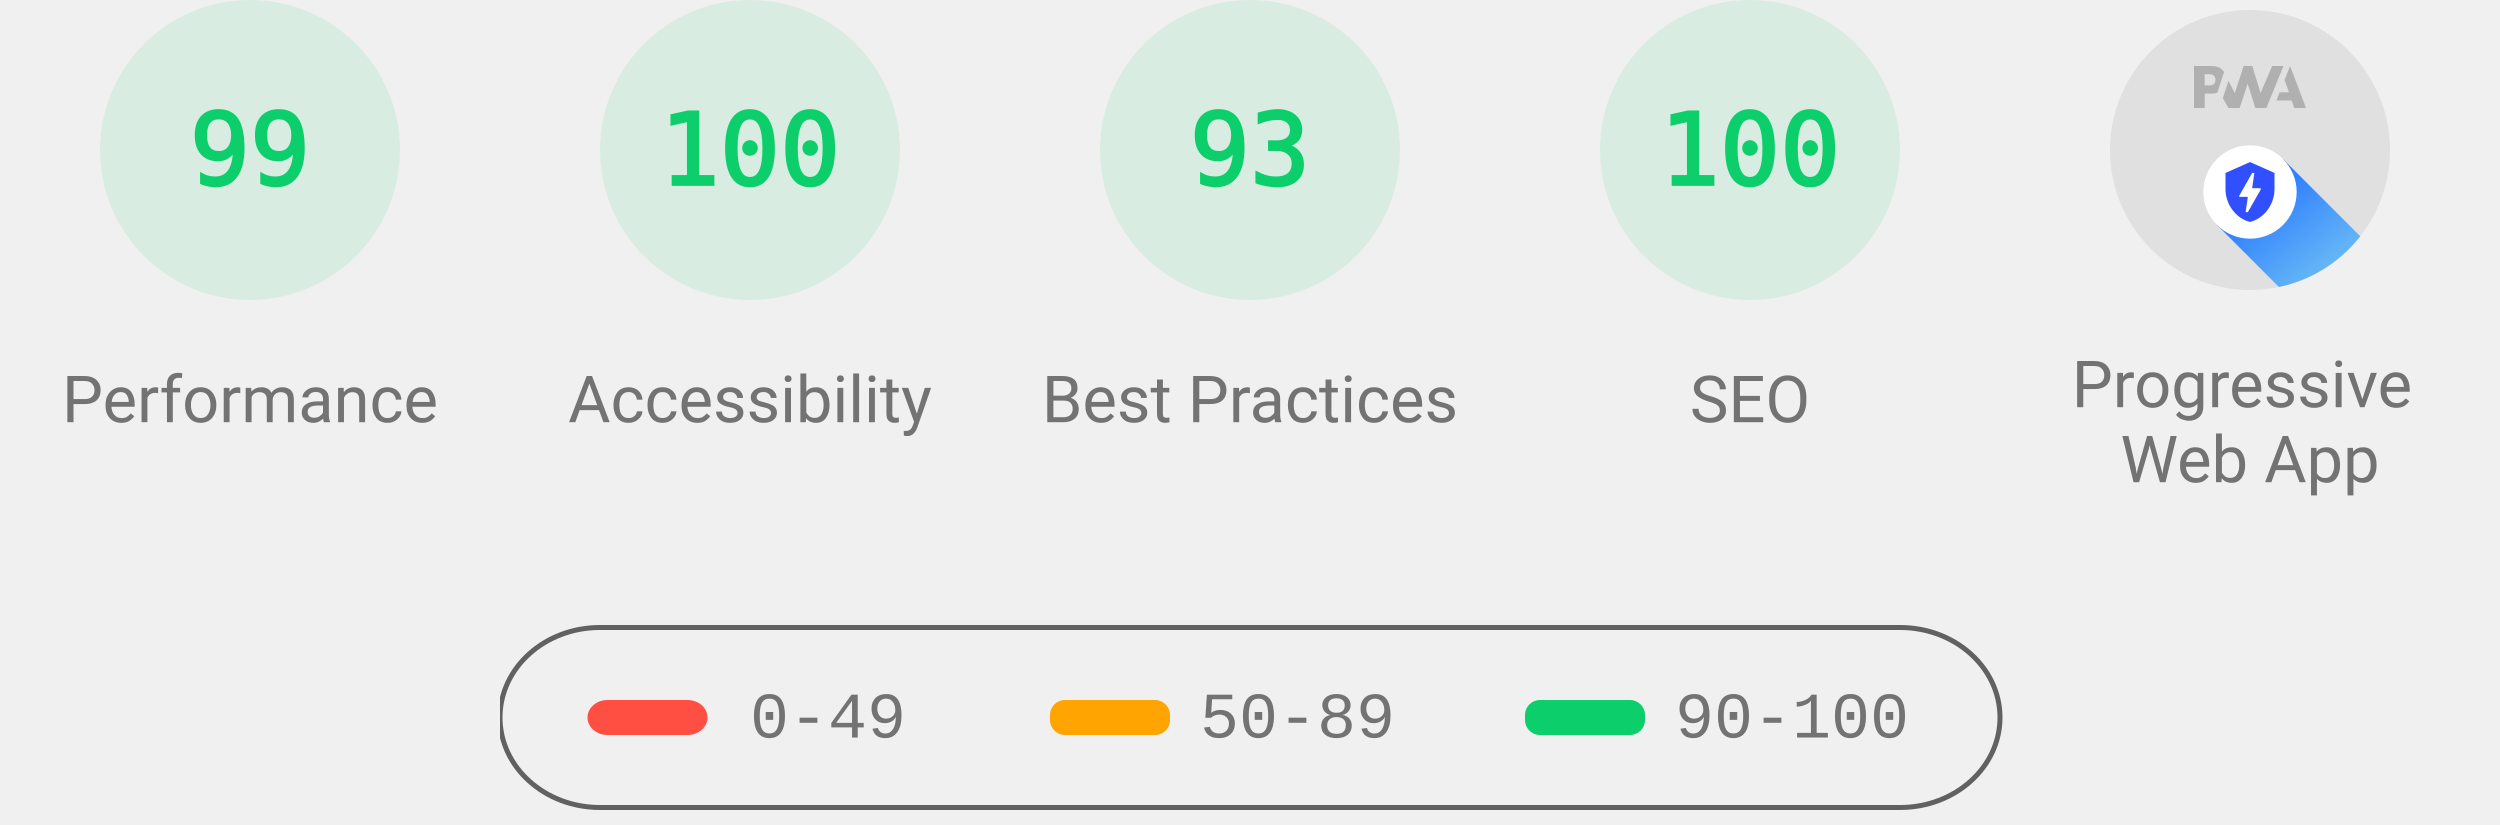
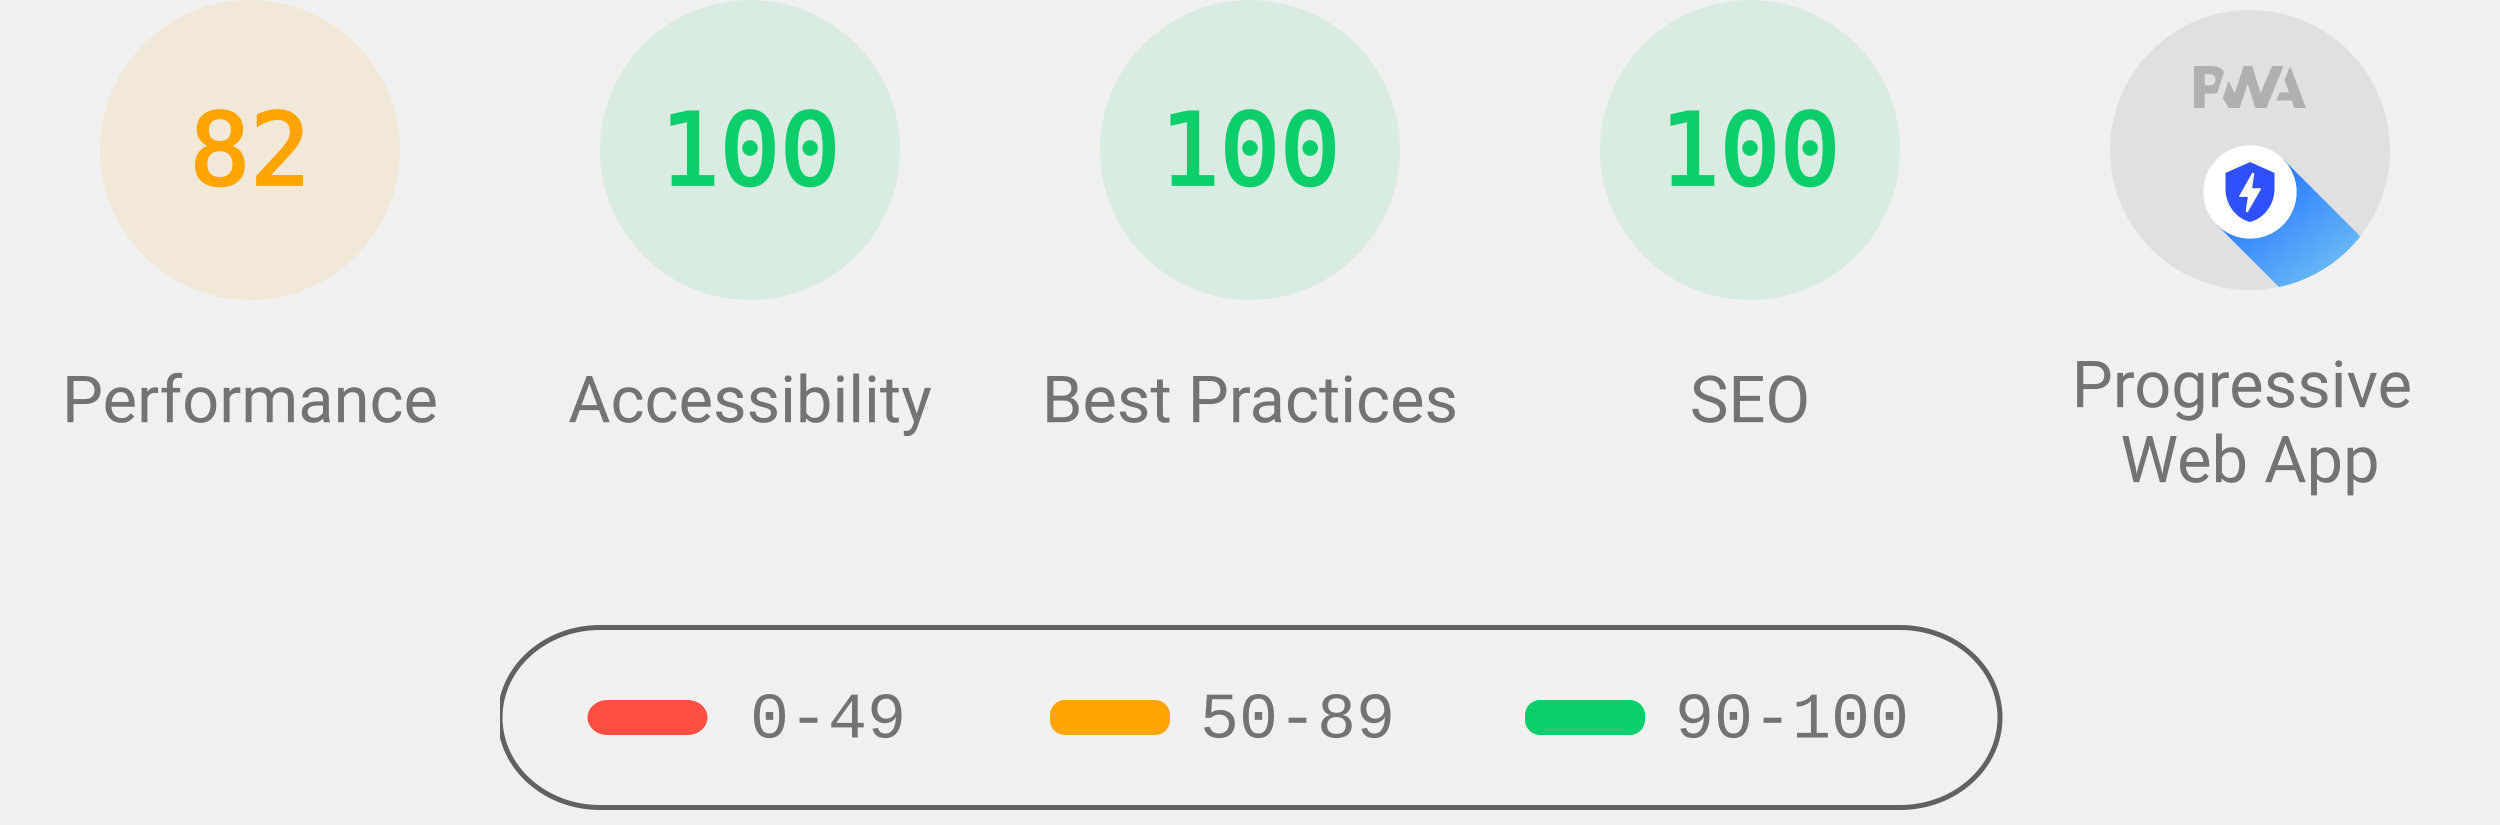
<svg xmlns="http://www.w3.org/2000/svg" class="theme--agnostic" fill="none" width="1000" height="330">
  <style>
			.gauge-base {
				opacity: 0.1
			}

			.gauge-arc {
				fill: none;
				animation-delay: 250ms;
				stroke-linecap: round;
				transform: rotate(-90deg);
				transform-origin: 100px 60px;
				animation: load-gauge 1s ease forwards
			}

			.guage-text {
				font-size: 40px;
				font-family: monospace;
				text-align: center
			}

			.guage-red {
				color: #ff4e42;
				fill: #ff4e42;
				stroke: #ff4e42
			}
			.guage-orange {
				color: #ffa400;
				fill: #ffa400;
				stroke: #ffa400
			}
			.guage-green {
				color: #0cce6b;
				fill: #0cce6b;
				stroke: #0cce6b
			}
			.theme--agnostic .guage-undefined {
				color: #5c5c5c;
				fill: #5c5c5c;
				stroke: #5c5c5c
			}
			.theme--light .guage-undefined {
				color: #1e1e1e;
				fill: #1e1e1e;
				stroke: #1e1e1e
			}
			.theme--dark .guage-undefined {
				color: #f5f5f5;
				fill: #f5f5f5;
				stroke: #f5f5f5
			}

			.guage-title {
				stroke: none;
				font-size: 26px;
				line-height: 26px;
				font-family: Roboto, Halvetica, Arial, sans-serif
			}
			.metric.guage-title {
				font-family: 'Courier New', Courier, monospace
			}
			.theme--agnostic .guage-title {
				color: #737373;
				fill: #737373
			}
			.theme--light .guage-title {
				color: #212121;
				fill: #212121
			}
			.theme--dark .guage-title {
				color: #f5f5f5;
				fill: #f5f5f5
			}

			@keyframes load-gauge {
				from {
					stroke-dasharray: 0 352.858
				}
			}
			.lh-gauge--pwa__disc {
				fill: #e0e0e0
			}
			.lh-gauge--pwa__logo {
				position: relative;
				fill: #b0b0b0
			}
			.lh-gauge--pwa__invisible {
				display: none
			}
			.lh-gauge--pwa__visible {
				display: inline
			}
			.guage-invisible {
				display: none
			}
			.lh-gauge--pwa__logo--primary-color {
				fill: #304ffe
			}
			.theme--agnostic .lh-gauge--pwa__logo--secondary-color {
				fill: #787878
			}
			.theme--light .lh-gauge--pwa__logo--secondary-color {
				fill: #3d3d3d
			}
			.theme--dark .lh-gauge--pwa__logo--secondary-color {
				fill: #d8b6b6
			}
			.theme--light #svg_2 {
				stroke: #00000022
			}
			.theme--agnostic #svg_2 {
				stroke: #616161
			}
			.theme--light #svg_2 {
				stroke: #00000022
			}
			.theme--dark #svg_2 {
				stroke: #f5f5f566
			}
		</style>
-   <svg class="guage-div guage-perf guage-green" viewBox="0 0 200 200" width="200" height="200" x="0" y="0">
-     <circle class="gauge-base" r="56" cx="100" cy="60" stroke-width="8" />
-     <circle class="gauge-arc guage-arc-1" r="56" cx="100" cy="60" stroke-width="8" style="stroke-dasharray: 348.339, 351.858;" />
-     <text class="guage-text" x="100px" y="60px" alignment-baseline="central" dominant-baseline="central" text-anchor="middle">99</text>
+   <svg class="guage-div guage-perf guage-orange" viewBox="0 0 200 200" width="200" height="200" x="0" y="0">
+     <circle class="gauge-base" r="56" cx="100" cy="60" stroke-width="8" />
+     <circle class="gauge-arc guage-arc-1" r="56" cx="100" cy="60" stroke-width="8" style="stroke-dasharray: 288.524, 351.858;" />
+     <text class="guage-text" x="100px" y="60px" alignment-baseline="central" dominant-baseline="central" text-anchor="middle">82</text>
    <text class="guage-title" x="100px" y="160px" alignment-baseline="central" dominant-baseline="central" text-anchor="middle">Performance</text>
  </svg>
  <svg class="guage-div guage-acc guage-green" viewBox="0 0 200 200" width="200" height="200" x="200" y="0">
    <circle class="gauge-base" r="56" cx="100" cy="60" stroke-width="8" />
    <circle class="gauge-arc guage-arc-2" r="56" cx="100" cy="60" stroke-width="8" style="stroke-dasharray: 351.858, 351.858;" />
    <text class="guage-text" x="100px" y="60px" alignment-baseline="central" dominant-baseline="central" text-anchor="middle">100</text>
    <text class="guage-title" x="100px" y="160px" alignment-baseline="central" dominant-baseline="central" text-anchor="middle">Accessibility</text>
  </svg>
  <svg class="guage-div guage-best guage-green" viewBox="0 0 200 200" width="200" height="200" x="400" y="0">
    <circle class="gauge-base" r="56" cx="100" cy="60" stroke-width="8" />
-     <circle class="gauge-arc guage-arc-3" r="56" cx="100" cy="60" stroke-width="8" style="stroke-dasharray: 327.228, 351.858;" />
-     <text class="guage-text" x="100px" y="60px" alignment-baseline="central" dominant-baseline="central" text-anchor="middle">93</text>
+     <circle class="gauge-arc guage-arc-3" r="56" cx="100" cy="60" stroke-width="8" style="stroke-dasharray: 351.858, 351.858;" />
+     <text class="guage-text" x="100px" y="60px" alignment-baseline="central" dominant-baseline="central" text-anchor="middle">100</text>
    <text class="guage-title" x="100px" y="160px" alignment-baseline="central" dominant-baseline="central" text-anchor="middle">Best Practices</text>
  </svg>
  <svg class="guage-div guage-seo guage-green" viewBox="0 0 200 200" width="200" height="200" x="600" y="0">
    <circle class="gauge-base" r="56" cx="100" cy="60" stroke-width="8" />
    <circle class="gauge-arc guage-arc-4" r="56" cx="100" cy="60" stroke-width="8" style="stroke-dasharray: 351.858, 351.858;" />
    <text class="guage-text" x="100px" y="60px" alignment-baseline="central" dominant-baseline="central" text-anchor="middle">100</text>
    <text class="guage-title" x="100px" y="160px" alignment-baseline="central" dominant-baseline="central" text-anchor="middle">SEO</text>
  </svg>
  <svg class="guage-div guage-pwa " viewBox="0 0 200 200" width="200" height="200" x="800" y="0">
    <svg viewBox="0 0 60 60" width="112" height="112" x="44" y="4">
      <defs>
        <linearGradient id="lh-gauge--pwa__check-circle__gradient-0" x1="50%" y1="0%" x2="50%" y2="100%">
          <stop stop-color="#00C852" offset="0%" />
          <stop stop-color="#009688" offset="100%" />
        </linearGradient>
        <linearGradient id="lh-gauge--pwa__installable__shadow-gradient-0" x1="76.056%" x2="24.111%" y1="82.995%" y2="24.735%">
          <stop stop-color="#A5D6A7" offset="0%" />
          <stop stop-color="#80CBC4" offset="100%" />
        </linearGradient>
        <linearGradient id="lh-gauge--pwa__fast-reliable__shadow-gradient-0" x1="76.056%" y1="82.995%" x2="25.678%" y2="26.493%">
          <stop stop-color="#64B5F6" offset="0%" />
          <stop stop-color="#2979FF" offset="100%" />
        </linearGradient>
        <g id="lh-gauge--pwa__fast-reliable-badge-0">
          <circle fill="#FFFFFF" cx="10" cy="10" r="10" />
          <path fill="#304FFE" d="M10 3.58l5.25 2.34v3.5c0 3.23-2.24 6.26-5.25 7-3.01-.74-5.25-3.77-5.25-7v-3.5L10 3.58zm-.47 10.74l2.76-4.83.03-.07c.04-.08 0-.24-.22-.24h-1.64l.47-3.26h-.47l-2.7 4.77c-.02.01.05-.1-.04.05-.09.16-.1.31.18.31h1.63l-.47 3.27h.47z" />
        </g>
        <g id="lh-gauge--pwa__installable-badge-0">
          <circle fill="#FFFFFF" cx="10" cy="10" r="10" />
          <path fill="#009688" d="M10 4.167A5.835 5.835 0 0 0 4.167 10 5.835 5.835 0 0 0 10 15.833 5.835 5.835 0 0 0 15.833 10 5.835 5.835 0 0 0 10 4.167zm2.917 6.416h-2.334v2.334H9.417v-2.334H7.083V9.417h2.334V7.083h1.166v2.334h2.334v1.166z" />
        </g>
      </defs>
      <g stroke="none" fill-rule="nonzero">
        <circle class="lh-gauge--pwa__disc" cx="30" cy="30" r="30" />
        <g class="lh-gauge--pwa__logo">
          <path d="M35.66 19.39l.7-1.75h2L37.4 15 38.6 12l3.4 9h-2.51l-.58-1.61z" />
          <path d="M33.52 21l3.65-9h-2.42l-2.5 5.82L30.5 12h-1.86l-1.9 5.82-1.35-2.65-1.21 3.72L25.4 21h2.38l1.72-5.2 1.64 5.2z" />
          <path fill-rule="nonzero" d="M20.3 17.91h1.48c.45 0 .85-.05 1.2-.15l.39-1.18 1.07-3.3a2.64 2.64 0 0 0-.28-.37c-.55-.6-1.36-.91-2.42-.91H18v9h2.3V17.9zm1.96-3.84c.22.22.33.5.33.87 0 .36-.1.65-.29.87-.2.23-.59.35-1.15.35h-.86v-2.41h.87c.52 0 .89.1 1.1.32z" />
        </g>
        <rect class="lh-gauge--pwa__component lh-gauge--pwa__na-line lh-gauge--pwa__invisible" fill="#FFFFFF" x="20" y="32" width="20" height="4" rx="2" />
        <g class="lh-gauge--pwa__component lh-gauge--pwa__fast-reliable-badge lh-gauge--pwa__visible" transform="translate(20, 29)">
          <path fill="url(#lh-gauge--pwa__fast-reliable__shadow-gradient-0)" d="M33.63 19.49A30 30 0 0 1 16.2 30.36L3 17.14 17.14 3l16.49 16.49z" />
          <use href="#lh-gauge--pwa__fast-reliable-badge-0" />
        </g>
        <g class="lh-gauge--pwa__component lh-gauge--pwa__installable-badge lh-gauge--pwa__invisible" transform="translate(20, 29)">
          <path fill="url(#lh-gauge--pwa__installable__shadow-gradient-0)" d="M33.629 19.487c-4.272 5.453-10.391 9.39-17.415 10.869L3 17.142 17.142 3 33.63 19.487z" />
          <use href="#lh-gauge--pwa__installable-badge-0" />
        </g>
        <g class="lh-gauge--pwa__component lh-gauge--pwa__fast-reliable-installable-badges lh-gauge--pwa__invisible">
          <g transform="translate(8, 29)">
            <path fill="url(#lh-gauge--pwa__fast-reliable__shadow-gradient-0)" d="M16.321 30.463L3 17.143 17.142 3l22.365 22.365A29.864 29.864 0 0 1 22 31c-1.942 0-3.84-.184-5.679-.537z" />
            <use href="#lh-gauge--pwa__fast-reliable-badge-0" />
          </g>
          <g transform="translate(32, 29)">
            <path fill="url(#lh-gauge--pwa__installable__shadow-gradient-0)" d="M25.982 11.84a30.107 30.107 0 0 1-13.08 15.203L3 17.143 17.142 3l8.84 8.84z" />
            <use href="#lh-gauge--pwa__installable-badge-0" />
          </g>
        </g>
        <g class="lh-gauge--pwa__component lh-gauge--pwa__check-circle lh-gauge--pwa__invisible" transform="translate(18, 28)">
          <circle fill="#FFFFFF" cx="12" cy="12" r="12" />
          <path fill="url(#lh-gauge--pwa__check-circle__gradient-0)" d="M12 2a10 10 0 1 0 0 20 10 10 0 0 0 0-20zm-2 15l-5-5 1.41-1.41L10 14.17l7.59-7.59L19 8l-9 9z" />
        </g>
      </g>
    </svg>
    <text class="guage-title" y="160px" alignment-baseline="central" dominant-baseline="central" text-anchor="middle">
      <tspan x="100px" dy="-6px">Progressive</tspan>
      <tspan x="100px" dy="30px">Web App</tspan>
    </text>
  </svg>
  <svg width="604" height="76" x="200" y="250">
    <g>
      <rect fill="none" id="canvas_background" height="80" width="604" y="-1" x="-1" />
      <g display="none" overflow="visible" y="0" x="0" height="100%" width="100%" id="canvasGrid">
        <rect fill="url(#gridpattern)" stroke-width="0" y="0" x="0" height="100%" width="100%" />
      </g>
    </g>
    <g>
      <rect fill-opacity="0" stroke-width="2" rx="40" id="svg_2" height="72" width="600" y="1" x="0" fill="#000000" />
      <rect stroke="#000" rx="8" id="svg_3" height="14" width="48" y="30" x="35" stroke-opacity="null" stroke-width="0" fill="#ff4e42" />
      <rect stroke="#000" rx="6" id="svg_4" height="14" width="48" y="30" x="220" stroke-opacity="null" stroke-width="0" fill="#ffa400" />
      <rect stroke="#000" rx="6" id="svg_5" height="14" width="48" y="30" x="410" stroke-opacity="null" stroke-width="0" fill="#0cce6b" />
      <text class="metric guage-title" xml:space="preserve" text-anchor="start" font-size="26" id="svg_6" y="45" x="100" stroke-opacity="null" stroke-width="0" stroke="#000">0-49</text>
      <text class="metric guage-title" xml:space="preserve" text-anchor="start" font-size="26" id="svg_7" y="45" x="280" stroke-opacity="null" stroke-width="0" stroke="#000">50-89</text>
      <text class="metric guage-title" xml:space="preserve" text-anchor="start" font-size="26" id="svg_8" y="45" x="470" stroke-opacity="null" stroke-width="0" stroke="#000">90-100</text>
    </g>
  </svg>
</svg>
